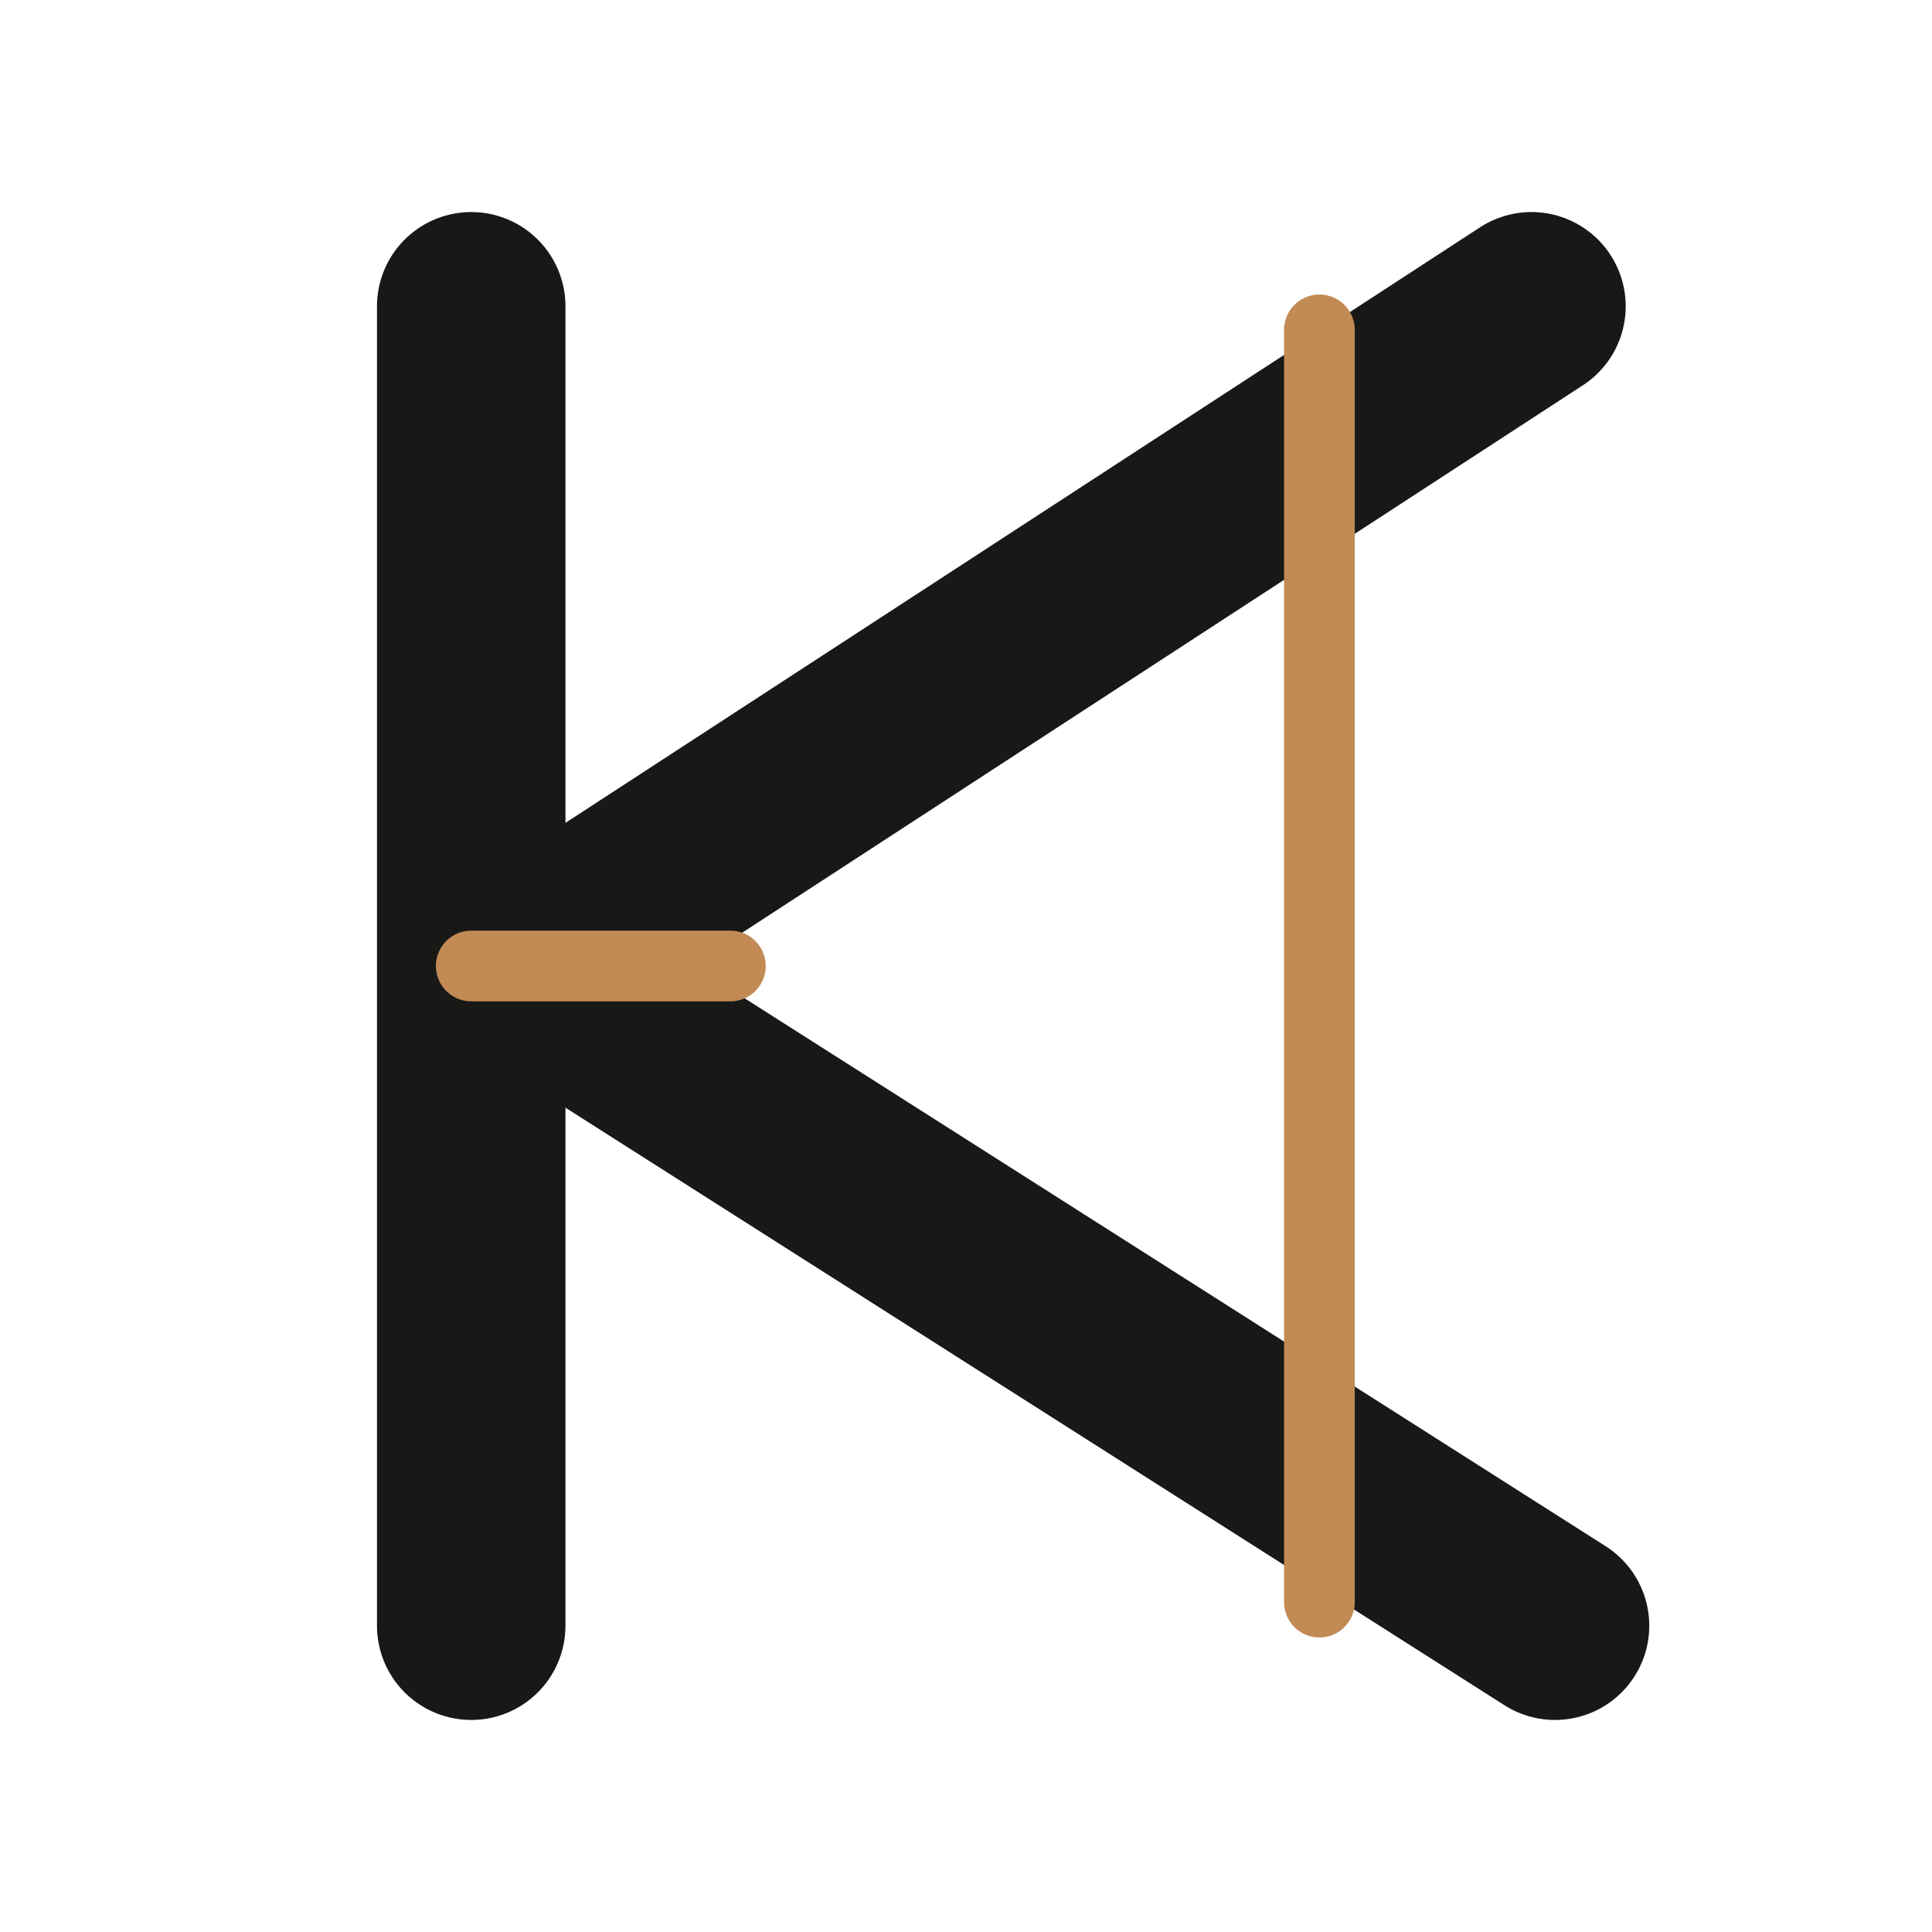
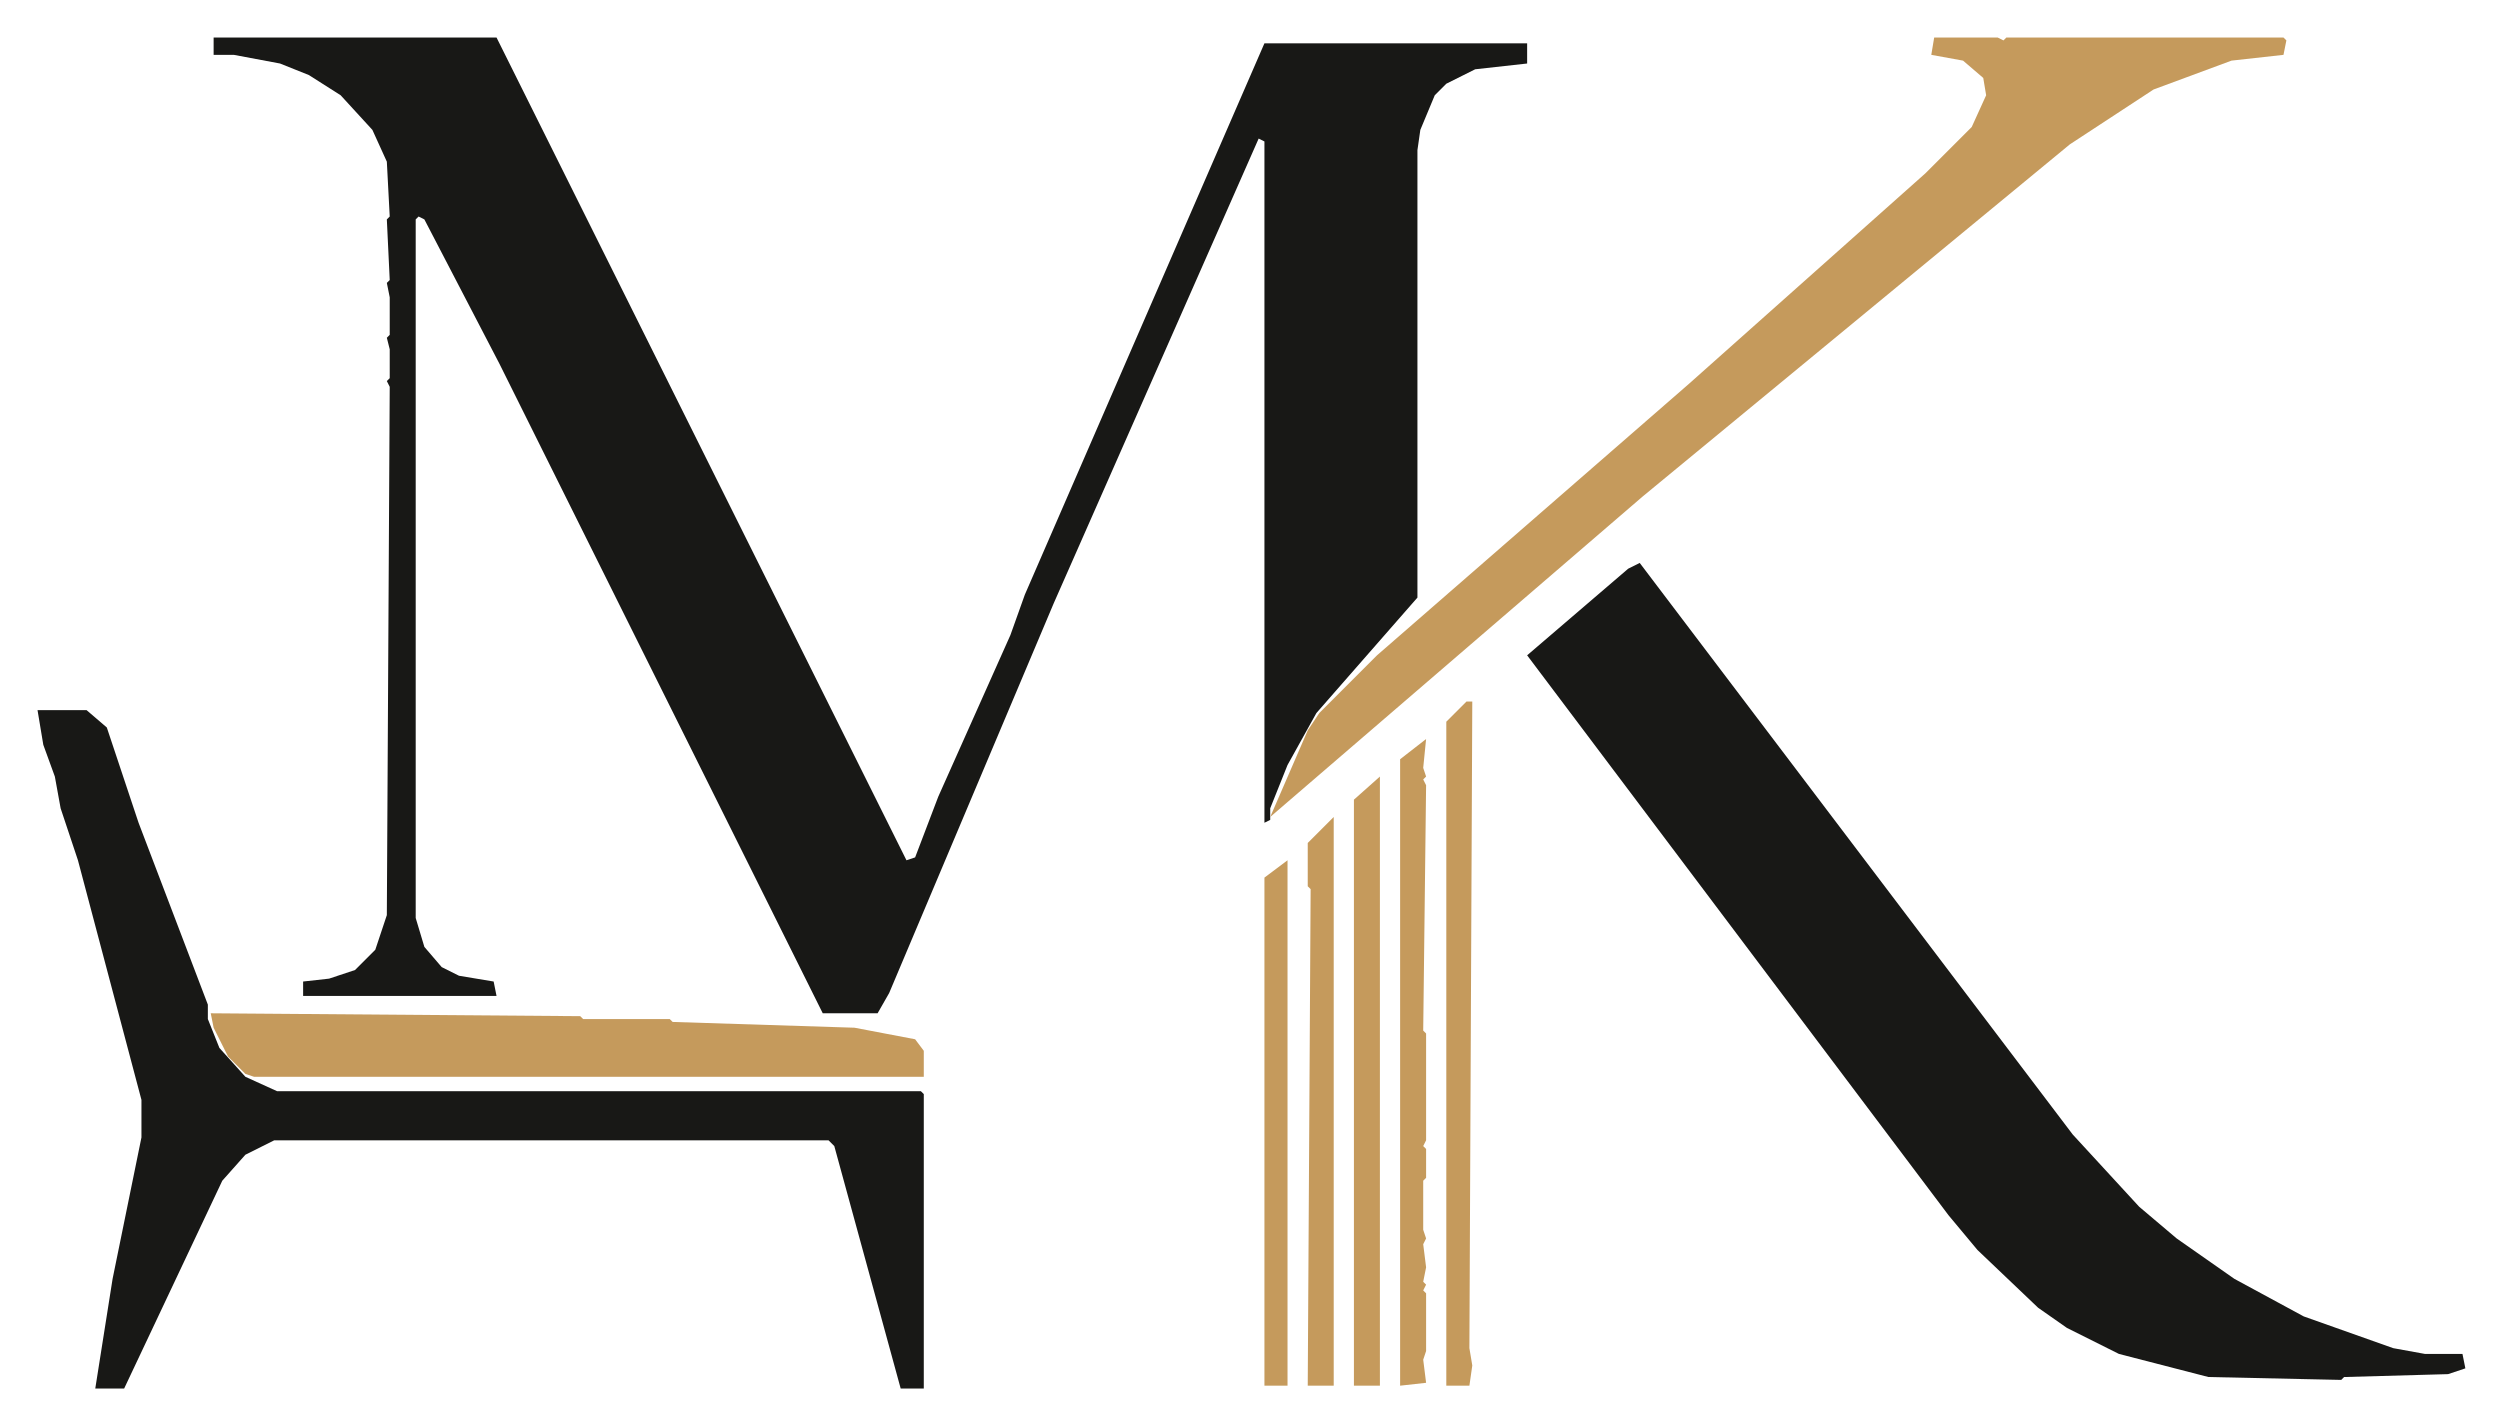
- <svg xmlns="http://www.w3.org/2000/svg" viewBox="0 0 82 82" role="img" aria-labelledby="title desc">
-   <g fill="none" stroke-linecap="round" stroke-linejoin="round">
-     <path d="M20 13v56" stroke="#181816" stroke-width="8" />
-     <path d="M22 41 65 13M22 41 66 69" stroke="#181816" stroke-width="8" />
-     <path d="M56 14v54" stroke="#c28a55" stroke-width="3" />
-     <path d="M20 41h11" stroke="#c28a55" stroke-width="3" />
-   </g>
+ <svg xmlns="http://www.w3.org/2000/svg" viewBox="0 0 866 493" role="img" aria-labelledby="title desc">
+   <path d="M 13 246 L 15 258 L 19 269 L 21 280 L 27 298 L 49 381 L 49 394 L 39 443 L 33 481 L 43 481 L 77 409 L 85 400 L 95 395 L 287 395 L 289 397 L 312 481 L 320 481 L 320 379 L 319 378 L 96 378 L 85 373 L 76 363 L 72 353 L 72 348 L 48 285 L 37 252 L 30 246 Z M 529 227 L 675 421 L 685 433 L 706 453 L 716 460 L 734 469 L 765 477 L 811 478 L 812 477 L 848 476 L 854 474 L 853 469 L 840 469 L 829 467 L 798 456 L 774 443 L 754 429 L 741 418 L 718 393 L 568 195 L 564 197 Z M 74 13 L 74 19 L 81 19 L 97 22 L 107 26 L 118 33 L 129 45 L 134 56 L 135 75 L 134 76 L 135 97 L 134 98 L 135 103 L 135 116 L 134 117 L 135 121 L 135 131 L 134 132 L 135 134 L 134 317 L 130 329 L 123 336 L 114 339 L 105 340 L 105 345 L 172 345 L 171 340 L 159 338 L 153 335 L 147 328 L 144 318 L 144 76 L 145 75 L 147 76 L 173 126 L 285 351 L 304 351 L 308 344 L 365 209 L 436 48 L 438 49 L 438 285 L 440 284 L 440 280 L 446 265 L 456 247 L 491 207 L 491 52 L 492 45 L 497 33 L 501 29 L 511 24 L 529 22 L 529 15 L 438 15 L 355 206 L 350 220 L 325 276 L 317 297 L 314 298 L 172 13 Z" fill="#181816" fill-rule="evenodd" />
+   <path d="M 73 351 L 74 356 L 79 366 L 85 372 L 88 373 L 320 373 L 320 364 L 317 360 L 296 356 L 233 354 L 232 353 L 202 353 L 201 352 Z M 446 298 L 438 304 L 438 480 L 446 480 Z M 462 283 L 453 292 L 453 307 L 454 308 L 453 480 L 462 480 Z M 478 269 L 469 277 L 469 480 L 478 480 Z M 494 256 L 485 263 L 485 480 L 494 479 L 493 471 L 494 468 L 494 448 L 493 447 L 494 445 L 493 444 L 494 439 L 493 431 L 494 429 L 493 426 L 493 409 L 494 408 L 494 398 L 493 397 L 494 395 L 494 358 L 493 357 L 494 272 L 493 270 L 494 269 L 493 266 Z M 510 243 L 508 243 L 501 250 L 501 480 L 509 480 L 510 473 L 509 467 Z M 792 14 L 791 13 L 695 13 L 694 14 L 692 13 L 670 13 L 669 19 L 680 21 L 687 27 L 688 33 L 683 44 L 667 60 L 585 133 L 477 227 L 457 247 L 453 253 L 440 283 L 569 172 L 717 50 L 746 31 L 773 21 L 791 19 Z" fill="#c59a5c" fill-rule="evenodd" />
</svg>
